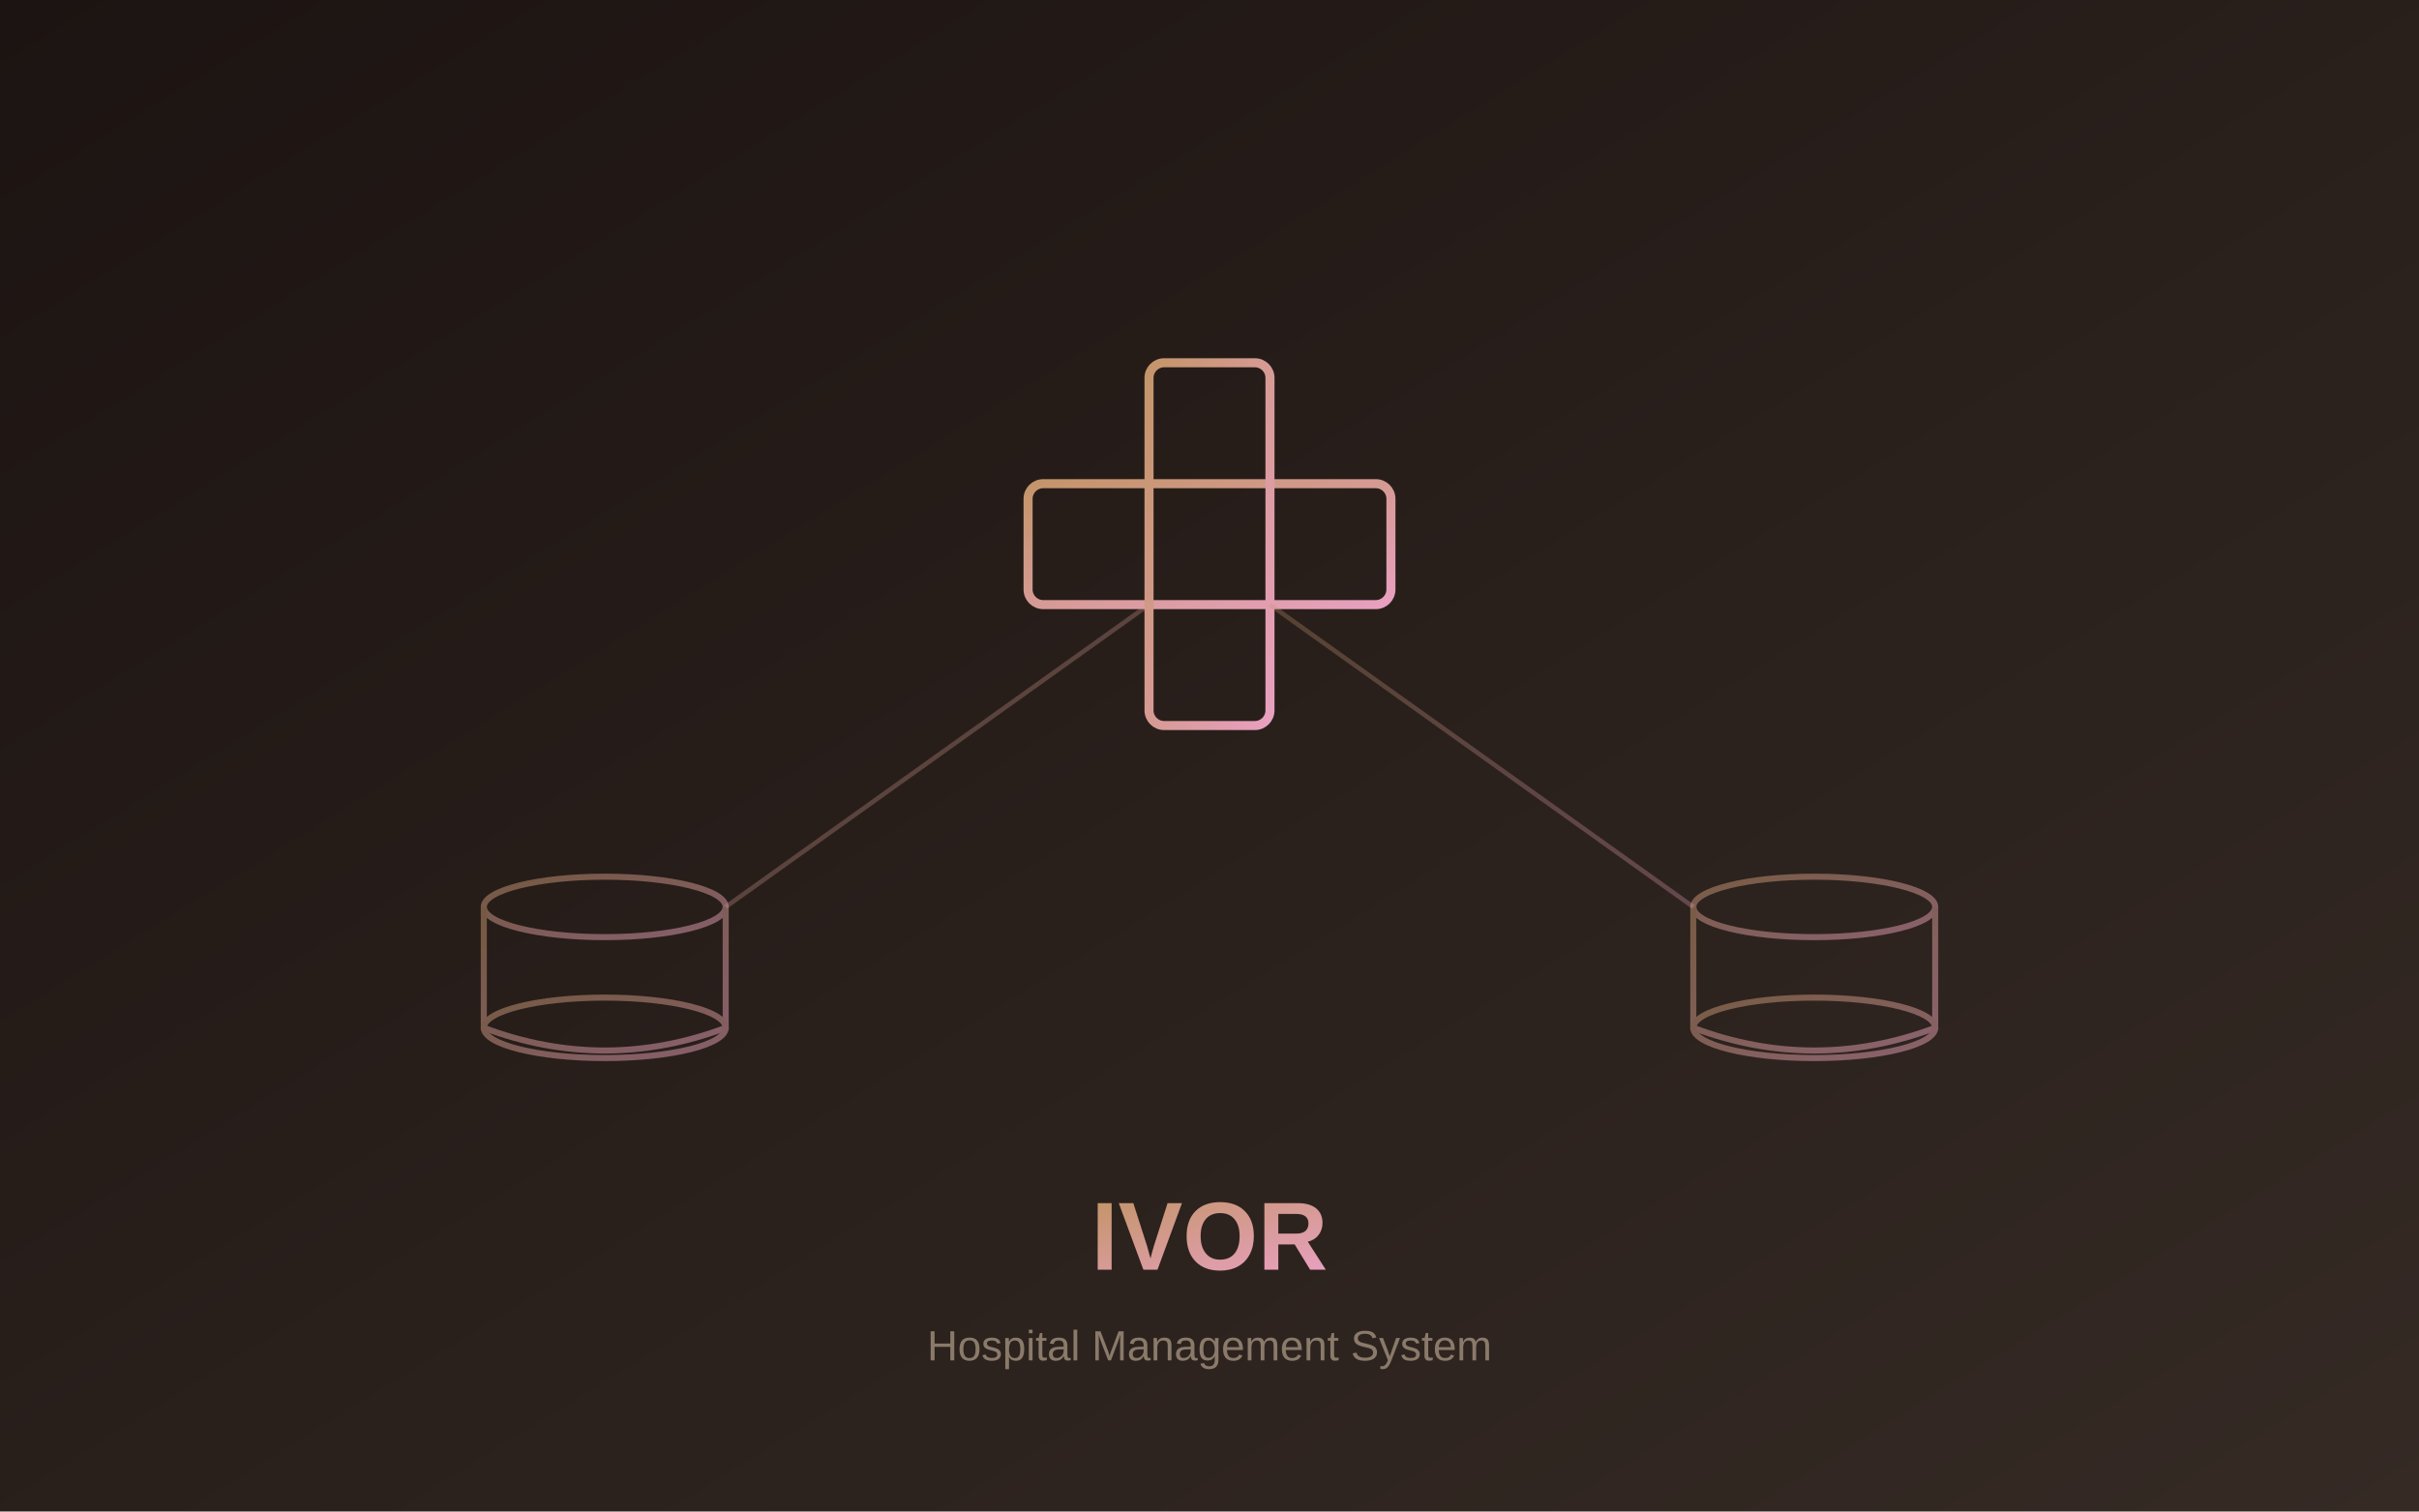
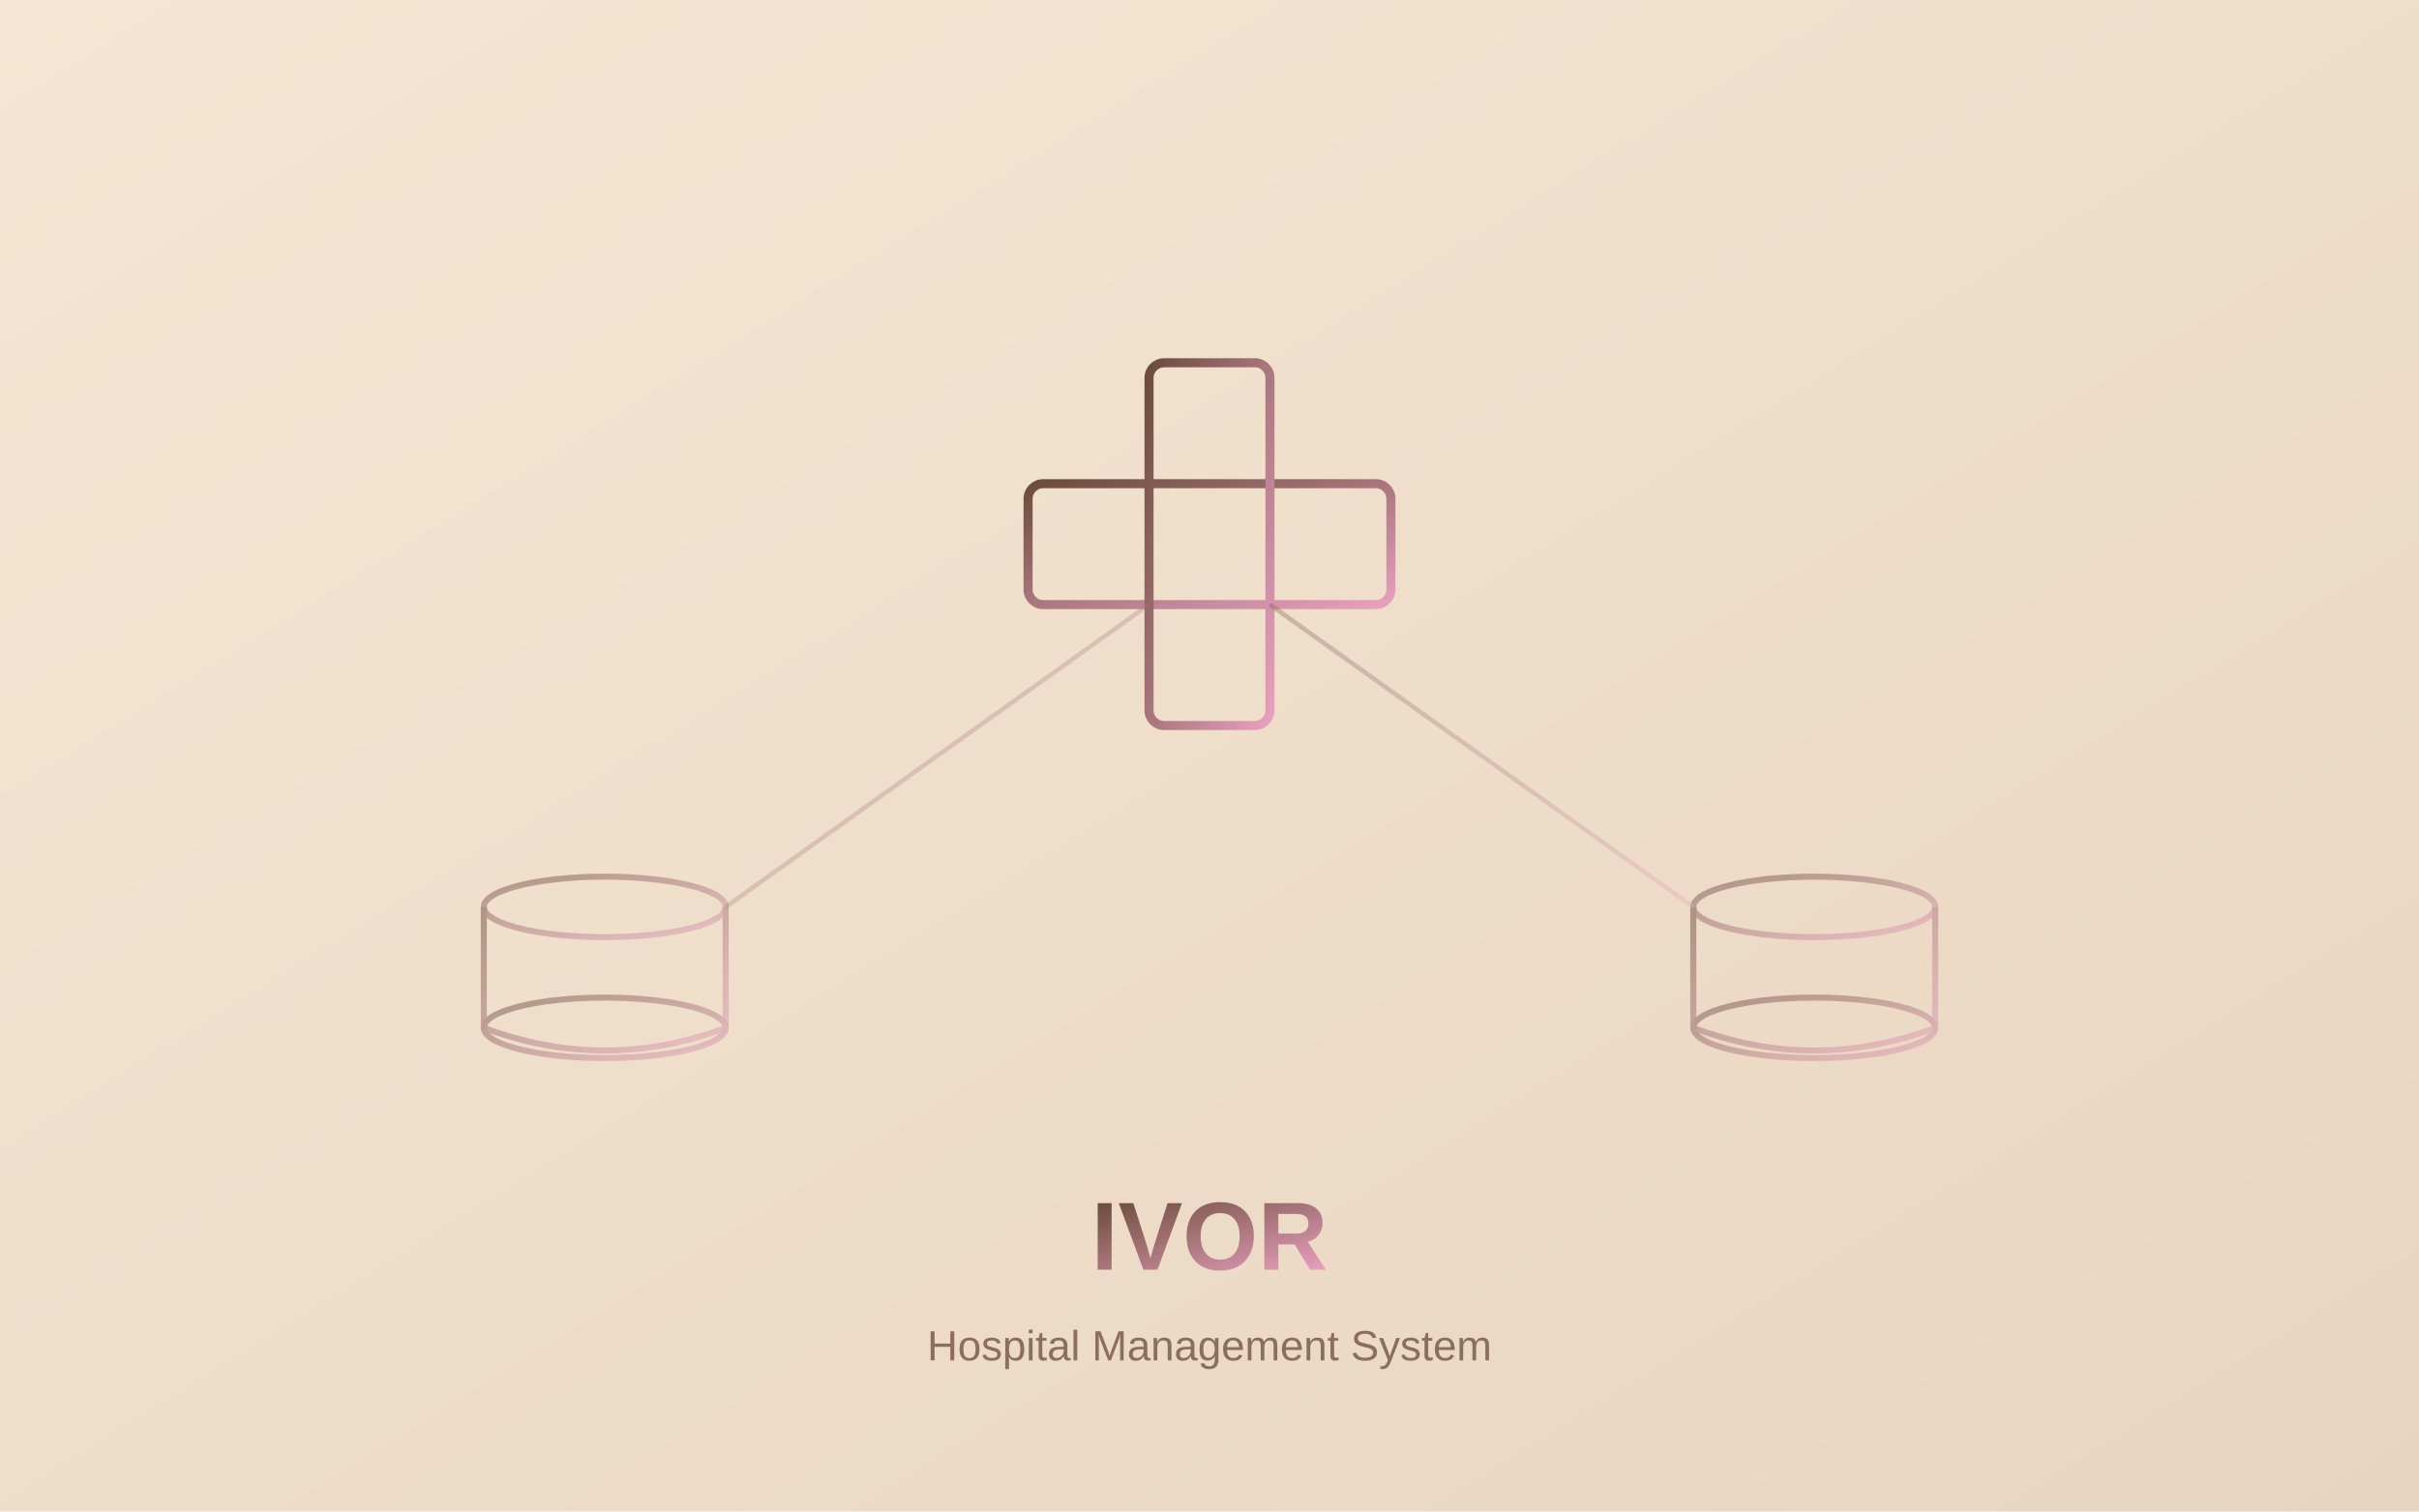
<svg xmlns="http://www.w3.org/2000/svg" viewBox="0 0 800 500">
  <defs>
    <linearGradient id="bg" x1="0%" y1="0%" x2="100%" y2="100%">
-       <stop offset="0%" style="stop-color:#1C1412" />
-       <stop offset="100%" style="stop-color:#352A24" />
+       <stop offset="0%" style="stop-color:#F5E6D3" />
+       <stop offset="100%" style="stop-color:#E8D5C0" />
    </linearGradient>
    <linearGradient id="accent" x1="0%" y1="0%" x2="100%" y2="100%">
-       <stop offset="0%" style="stop-color:#C4956A" />
+       <stop offset="0%" style="stop-color:#6B4C3B" />
      <stop offset="100%" style="stop-color:#E8A0BF" />
    </linearGradient>
  </defs>
  <rect width="800" height="500" fill="url(#bg)" />
  <g transform="translate(400,180)" fill="none" stroke="url(#accent)" stroke-width="3">
    <rect x="-60" y="-20" width="120" height="40" rx="5" />
    <rect x="-20" y="-60" width="40" height="120" rx="5" />
  </g>
  <g transform="translate(200,300)" fill="none" stroke="url(#accent)" stroke-width="2" opacity="0.5">
    <ellipse cx="0" cy="0" rx="40" ry="10" />
    <path d="M-40,0 L-40,40 Q0,55 40,40 L40,0" />
    <ellipse cx="0" cy="40" rx="40" ry="10" />
  </g>
  <g transform="translate(600,300)" fill="none" stroke="url(#accent)" stroke-width="2" opacity="0.5">
    <ellipse cx="0" cy="0" rx="40" ry="10" />
    <path d="M-40,0 L-40,40 Q0,55 40,40 L40,0" />
    <ellipse cx="0" cy="40" rx="40" ry="10" />
  </g>
  <g stroke="url(#accent)" stroke-width="1.5" opacity="0.3">
    <line x1="240" y1="300" x2="380" y2="200" />
    <line x1="560" y1="300" x2="420" y2="200" />
  </g>
  <text x="400" y="420" font-family="Arial, sans-serif" font-size="32" font-weight="bold" fill="url(#accent)" text-anchor="middle">IVOR</text>
-   <text x="400" y="450" font-family="Arial, sans-serif" font-size="14" fill="#8a7a6a" text-anchor="middle">Hospital Management System</text>
+   <text x="400" y="450" font-family="Arial, sans-serif" font-size="14" fill="#8B6F5C" text-anchor="middle">Hospital Management System</text>
</svg>
